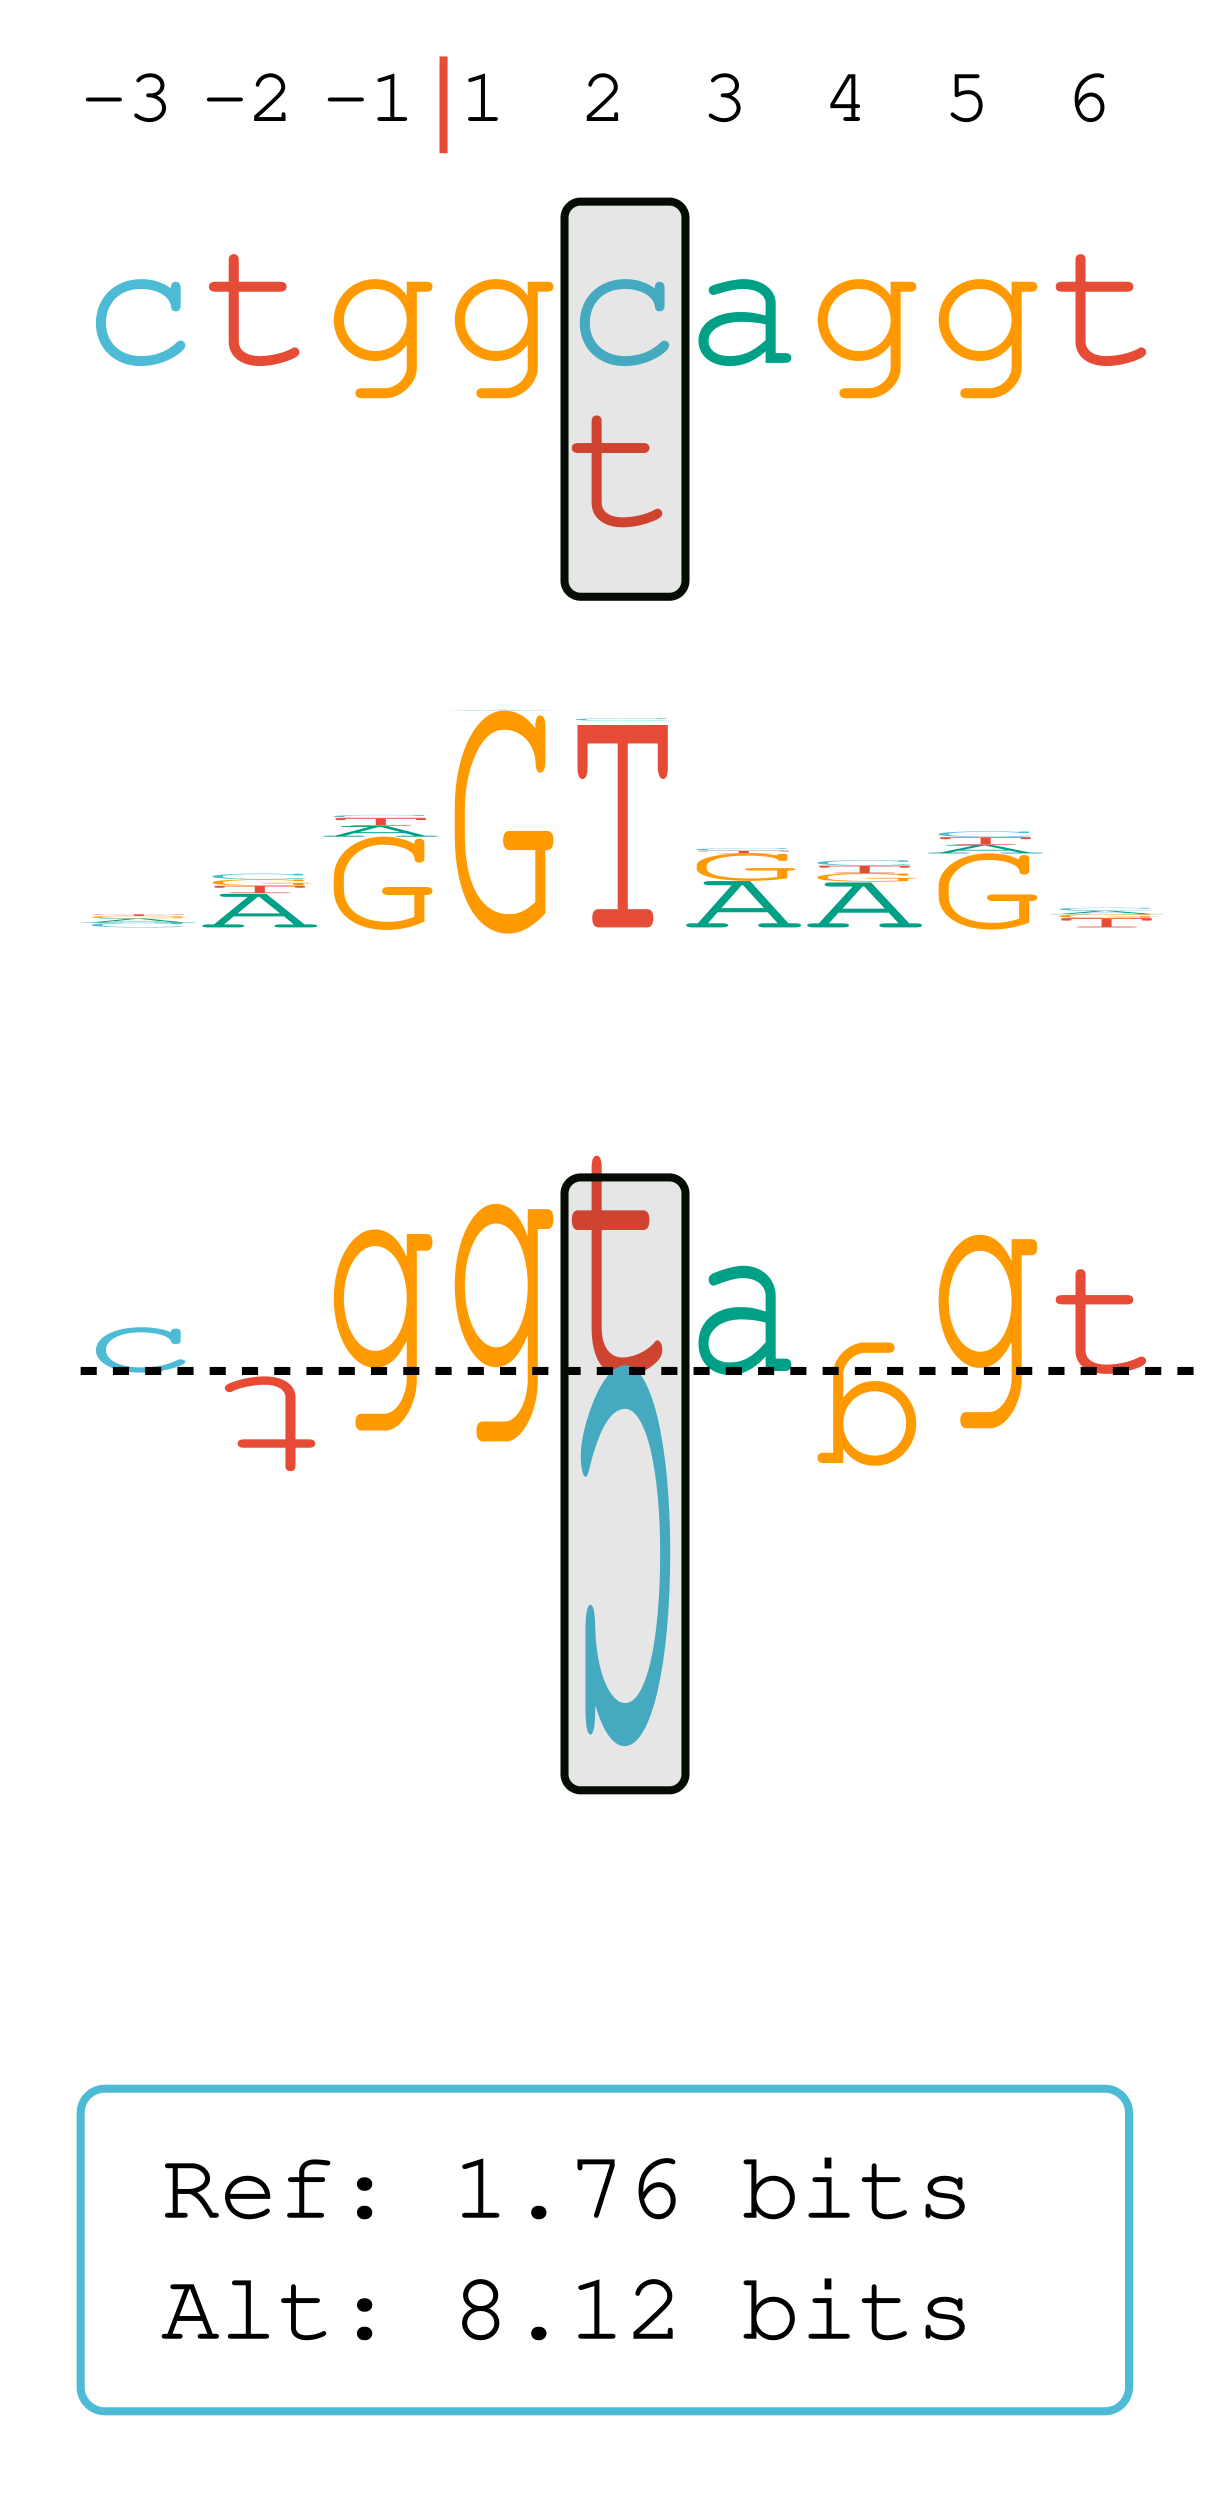
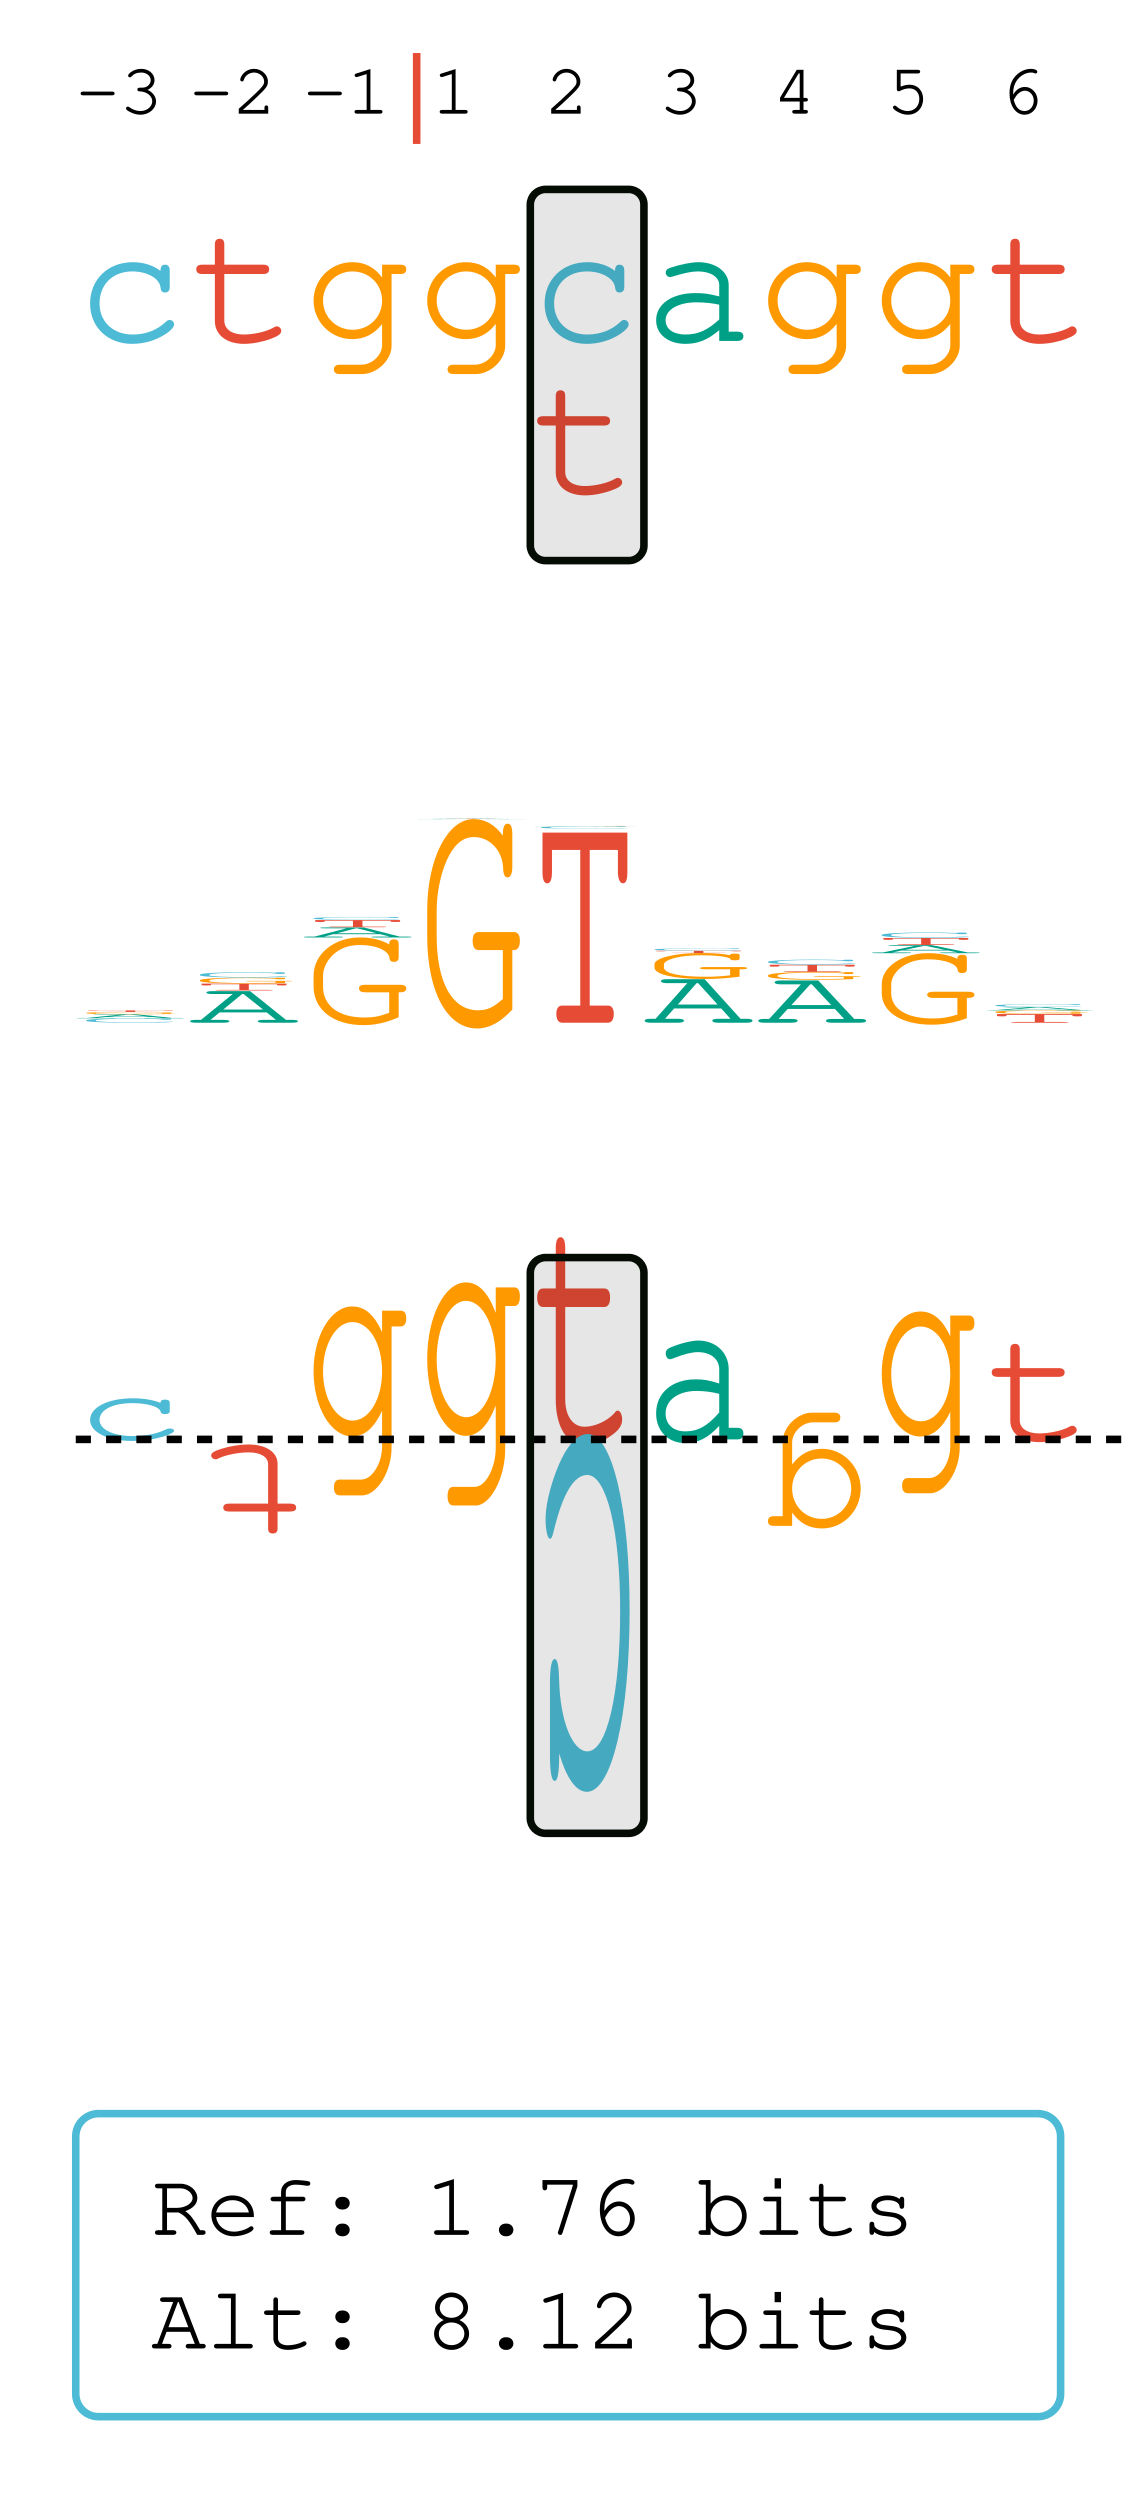
- <svg xmlns="http://www.w3.org/2000/svg" width="150" height="310">
+ <svg xmlns="http://www.w3.org/2000/svg" width="150" height="330">
  <style>
  text { font: 24px courier, monospace; }
  text.t20 { font: 20px courier, monospace; }
  text.t14 { font: 14px courier, monospace; }
  text.t12 { font: 12px courier, monospace; }
  </style>
  <g>
    <g transform="translate(10,15) scale(0.4,0.4) ">
      <text x="0" y="0" fill="black">-3</text>
    </g>
    <g transform="translate(25,15) scale(0.4,0.4) ">
      <text x="0" y="0" fill="black">-2</text>
    </g>
    <g transform="translate(40,15) scale(0.4,0.4) ">
      <text x="0" y="0" fill="black">-1</text>
    </g>
    <g transform="translate(57,15) scale(0.4,0.4) ">
      <text x="0" y="0" fill="black">1</text>
    </g>
    <g transform="translate(72,15) scale(0.4,0.4) ">
      <text x="0" y="0" fill="black">2</text>
    </g>
    <g transform="translate(87,15) scale(0.4,0.4) ">
      <text x="0" y="0" fill="black">3</text>
    </g>
    <g transform="translate(102,15) scale(0.4,0.4) ">
      <text x="0" y="0" fill="black">4</text>
    </g>
    <g transform="translate(117,15) scale(0.4,0.4) ">
      <text x="0" y="0" fill="black">5</text>
    </g>
    <g transform="translate(132,15) scale(0.4,0.4) ">
      <text x="0" y="0" fill="black">6</text>
    </g>
    <line x1="55" y1="7" x2="55" y2="19" stroke="#e64b35" />
    <text x="10" y="45" fill="#4dbbd5">c</text>
    <text x="25" y="45" fill="#e64b35">t</text>
    <text x="40" y="45" fill="#ff9900">g</text>
    <text x="55" y="45" fill="#ff9900">g</text>
    <text x="70" y="45" fill="#4dbbd5">c</text>
    <text x="85" y="45" fill="#00A087">a</text>
    <text x="100" y="45" fill="#ff9900">g</text>
    <text x="115" y="45" fill="#ff9900">g</text>
    <text x="130" y="45" fill="#e64b35">t</text>
    <text x="70" y="65" fill="#e64b35">t</text>
    <rect x="70" y="25" width="15" height="49" rx="2" fill-opacity="0.1" style="stroke-width:1; stroke:rgb(4, 12, 4);" />
-     <g transform="translate(10,115) scale(1,0.042389)">
+     <g transform="translate(10,135) scale(1,0.042389)">
      <text x="0" y="0" fill="#4dbbd5">C</text>
    </g>
-     <g transform="translate(10,114.4153) scale(1,0.039201)">
+     <g transform="translate(10,134.4153) scale(1,0.039201)">
      <text x="0" y="0" fill="#00A087">A</text>
    </g>
-     <g transform="translate(10,113.8746) scale(1,0.021962)">
+     <g transform="translate(10,133.8746) scale(1,0.021962)">
      <text x="0" y="0" fill="#ff9900">G</text>
    </g>
-     <g transform="translate(10,113.5717) scale(1,0.014523)">
+     <g transform="translate(10,133.5717) scale(1,0.014523)">
      <text x="0" y="0" fill="#e64b35">T</text>
    </g>
-     <g transform="translate(25,115) scale(1,0.308449)">
+     <g transform="translate(25,135) scale(1,0.308449)">
      <text x="0" y="0" fill="#00A087">A</text>
    </g>
-     <g transform="translate(25,110.7455) scale(1,0.067201)">
+     <g transform="translate(25,130.7455) scale(1,0.067201)">
      <text x="0" y="0" fill="#e64b35">T</text>
    </g>
-     <g transform="translate(25,109.8186) scale(1,0.056565)">
+     <g transform="translate(25,129.8186) scale(1,0.056565)">
      <text x="0" y="0" fill="#ff9900">G</text>
    </g>
-     <g transform="translate(25,109.0384) scale(1,0.05173)">
+     <g transform="translate(25,129.0384) scale(1,0.05173)">
      <text x="0" y="0" fill="#4dbbd5">C</text>
    </g>
-     <g transform="translate(40,115) scale(1,0.815783)">
+     <g transform="translate(40,135) scale(1,0.815783)">
      <text x="0" y="0" fill="#ff9900">G</text>
    </g>
-     <g transform="translate(40,103.7478) scale(1,0.098177)">
+     <g transform="translate(40,123.7478) scale(1,0.098177)">
      <text x="0" y="0" fill="#00A087">A</text>
    </g>
-     <g transform="translate(40,102.3936) scale(1,0.069838)">
+     <g transform="translate(40,122.3936) scale(1,0.069838)">
      <text x="0" y="0" fill="#e64b35">T</text>
    </g>
-     <g transform="translate(40,101.4304) scale(1,0.02834)">
+     <g transform="translate(40,121.4304) scale(1,0.02834)">
      <text x="0" y="0" fill="#4dbbd5">C</text>
    </g>
-     <g transform="translate(55,115) scale(1,1.948552)">
+     <g transform="translate(55,135) scale(1,1.948552)">
      <text x="0" y="0" fill="#ff9900">G</text>
    </g>
-     <g transform="translate(55,88.12342) scale(1,0.003913)">
+     <g transform="translate(55,108.1234) scale(1,0.003913)">
      <text x="0" y="0" fill="#00A087">A</text>
    </g>
-     <g transform="translate(55,88.06945) scale(1,0.001956)">
+     <g transform="translate(55,108.0695) scale(1,0.001956)">
      <text x="0" y="0" fill="#4dbbd5">C</text>
    </g>
-     <g transform="translate(55,88.04247) scale(1,0.001956)">
+     <g transform="translate(55,108.0425) scale(1,0.001956)">
      <text x="0" y="0" fill="#e64b35">T</text>
    </g>
-     <g transform="translate(70,115) scale(1,1.857075)">
+     <g transform="translate(70,135) scale(1,1.857075)">
      <text x="0" y="0" fill="#e64b35">T</text>
    </g>
-     <g transform="translate(70,89.38518) scale(1,0.022601)">
+     <g transform="translate(70,109.3852) scale(1,0.022601)">
      <text x="0" y="0" fill="#4dbbd5">C</text>
    </g>
-     <g transform="translate(70,89.07343) scale(1,0.001883)">
+     <g transform="translate(70,109.0734) scale(1,0.001883)">
      <text x="0" y="0" fill="#00A087">A</text>
    </g>
-     <g transform="translate(70,89.04746) scale(1,0.001883)">
+     <g transform="translate(70,109.0475) scale(1,0.001883)">
      <text x="0" y="0" fill="#ff9900">G</text>
    </g>
-     <g transform="translate(85,115) scale(1,0.425298)">
+     <g transform="translate(85,135) scale(1,0.425298)">
      <text x="0" y="0" fill="#00A087">A</text>
    </g>
-     <g transform="translate(85,109.1338) scale(1,0.241501)">
+     <g transform="translate(85,129.1338) scale(1,0.241501)">
      <text x="0" y="0" fill="#ff9900">G</text>
    </g>
-     <g transform="translate(85,105.8028) scale(1,0.022797)">
+     <g transform="translate(85,125.8028) scale(1,0.022797)">
      <text x="0" y="0" fill="#e64b35">T</text>
    </g>
-     <g transform="translate(85,105.4883) scale(1,0.022084)">
+     <g transform="translate(85,125.4883) scale(1,0.022084)">
      <text x="0" y="0" fill="#4dbbd5">C</text>
    </g>
-     <g transform="translate(100,115) scale(1,0.412697)">
+     <g transform="translate(100,135) scale(1,0.412697)">
      <text x="0" y="0" fill="#00A087">A</text>
    </g>
-     <g transform="translate(100,109.3076) scale(1,0.073717)">
+     <g transform="translate(100,129.3076) scale(1,0.073717)">
      <text x="0" y="0" fill="#ff9900">G</text>
    </g>
-     <g transform="translate(100,108.2908) scale(1,0.070092)">
+     <g transform="translate(100,128.2908) scale(1,0.070092)">
      <text x="0" y="0" fill="#e64b35">T</text>
    </g>
-     <g transform="translate(100,107.324) scale(1,0.047735)">
+     <g transform="translate(100,127.324) scale(1,0.047735)">
      <text x="0" y="0" fill="#4dbbd5">C</text>
    </g>
-     <g transform="translate(115,115) scale(1,0.665538)">
+     <g transform="translate(115,135) scale(1,0.665538)">
      <text x="0" y="0" fill="#ff9900">G</text>
    </g>
-     <g transform="translate(115,105.8202) scale(1,0.078552)">
+     <g transform="translate(115,125.8202) scale(1,0.078552)">
      <text x="0" y="0" fill="#00A087">A</text>
    </g>
-     <g transform="translate(115,104.7367) scale(1,0.068194)">
+     <g transform="translate(115,124.7367) scale(1,0.068194)">
      <text x="0" y="0" fill="#e64b35">T</text>
    </g>
-     <g transform="translate(115,103.7961) scale(1,0.051793)">
+     <g transform="translate(115,123.7961) scale(1,0.051793)">
      <text x="0" y="0" fill="#4dbbd5">C</text>
    </g>
-     <g transform="translate(130,115) scale(1,0.084801)">
+     <g transform="translate(130,135) scale(1,0.084801)">
      <text x="0" y="0" fill="#e64b35">T</text>
    </g>
-     <g transform="translate(130,113.8303) scale(1,0.033885)">
+     <g transform="translate(130,133.8303) scale(1,0.033885)">
      <text x="0" y="0" fill="#ff9900">G</text>
    </g>
-     <g transform="translate(130,113.363) scale(1,0.031756)">
+     <g transform="translate(130,133.363) scale(1,0.031756)">
      <text x="0" y="0" fill="#00A087">A</text>
    </g>
-     <g transform="translate(130,112.9249) scale(1,0.026966)">
+     <g transform="translate(130,132.9249) scale(1,0.026966)">
      <text x="0" y="0" fill="#4dbbd5">C</text>
    </g>
-     <g transform="translate(70,170) scale(1,1.97966)">
+     <g transform="translate(70,190) scale(1,1.97966)">
      <text x="0" y="0" fill="#e64b35">t</text>
    </g>
-     <g transform="translate(10,170) scale(1,0.522056)">
+     <g transform="translate(10,190) scale(1,0.522056)">
      <text x="0" y="0" fill="#4dbbd5">c</text>
    </g>
-     <g transform="translate(40,171)  scale(1,0.846843)  rotate(180)">
+     <g transform="translate(40,191)  scale(1,0.846843)  rotate(180)">
      <text x="0" y="0" fill="#e64b35">t</text>
    </g>
-     <g transform="translate(40,170) scale(1,1.688852)">
+     <g transform="translate(40,190) scale(1,1.688852)">
      <text x="0" y="0" fill="#ff9900">g</text>
    </g>
-     <g transform="translate(55,170) scale(1,1.994218)">
+     <g transform="translate(55,190) scale(1,1.994218)">
      <text x="0" y="0" fill="#ff9900">g</text>
    </g>
-     <g transform="translate(85,171)  scale(1,4.380822)  rotate(180)">
+     <g transform="translate(85,191)  scale(1,4.380822)  rotate(180)">
      <text x="0" y="0" fill="#4dbbd5">c</text>
    </g>
-     <g transform="translate(85,170) scale(1,1.255803)">
+     <g transform="translate(85,190) scale(1,1.255803)">
      <text x="0" y="0" fill="#00A087">a</text>
    </g>
-     <g transform="translate(115,171)  scale(1,1.035047)  rotate(180)">
+     <g transform="translate(115,191)  scale(1,1.035047)  rotate(180)">
      <text x="0" y="0" fill="#ff9900">g</text>
    </g>
-     <g transform="translate(115,170) scale(1,1.624803)">
+     <g transform="translate(115,190) scale(1,1.624803)">
      <text x="0" y="0" fill="#ff9900">g</text>
    </g>
-     <g transform="translate(130,170) scale(1,0.935083)">
+     <g transform="translate(130,190) scale(1,0.935083)">
      <text x="0" y="0" fill="#e64b35">t</text>
    </g>
    <g fill="none" stroke="black" stroke-width="1">
-       <path stroke-dasharray="2,2" d="M10 170 L150 170" />
+       <path stroke-dasharray="2,2" d="M10 190 L150 190" />
    </g>
-     <rect x="70" y="146" width="15" height="76" rx="2" fill-opacity="0.1" style="stroke-width:1; stroke:rgb(4, 12, 4);" />
-     <rect x="10" y="259" rx="3" ry="3" width="130" height="40" style="stroke: #4dbbd5; fill: none;fill-opacity: 0.1" />
-     <text x="20" y="275" class="t12">Ref: 1.76 bits</text>
-     <text x="20" y="290" class="t12">Alt: 8.12 bits</text>
+     <rect x="70" y="166" width="15" height="76" rx="2" fill-opacity="0.1" style="stroke-width:1; stroke:rgb(4, 12, 4);" />
+     <rect x="10" y="279" rx="3" ry="3" width="130" height="40" style="stroke: #4dbbd5; fill: none;fill-opacity: 0.1" />
+     <text x="20" y="295" class="t12">Ref: 1.76 bits</text>
+     <text x="20" y="310" class="t12">Alt: 8.12 bits</text>
  </g>
</svg>
